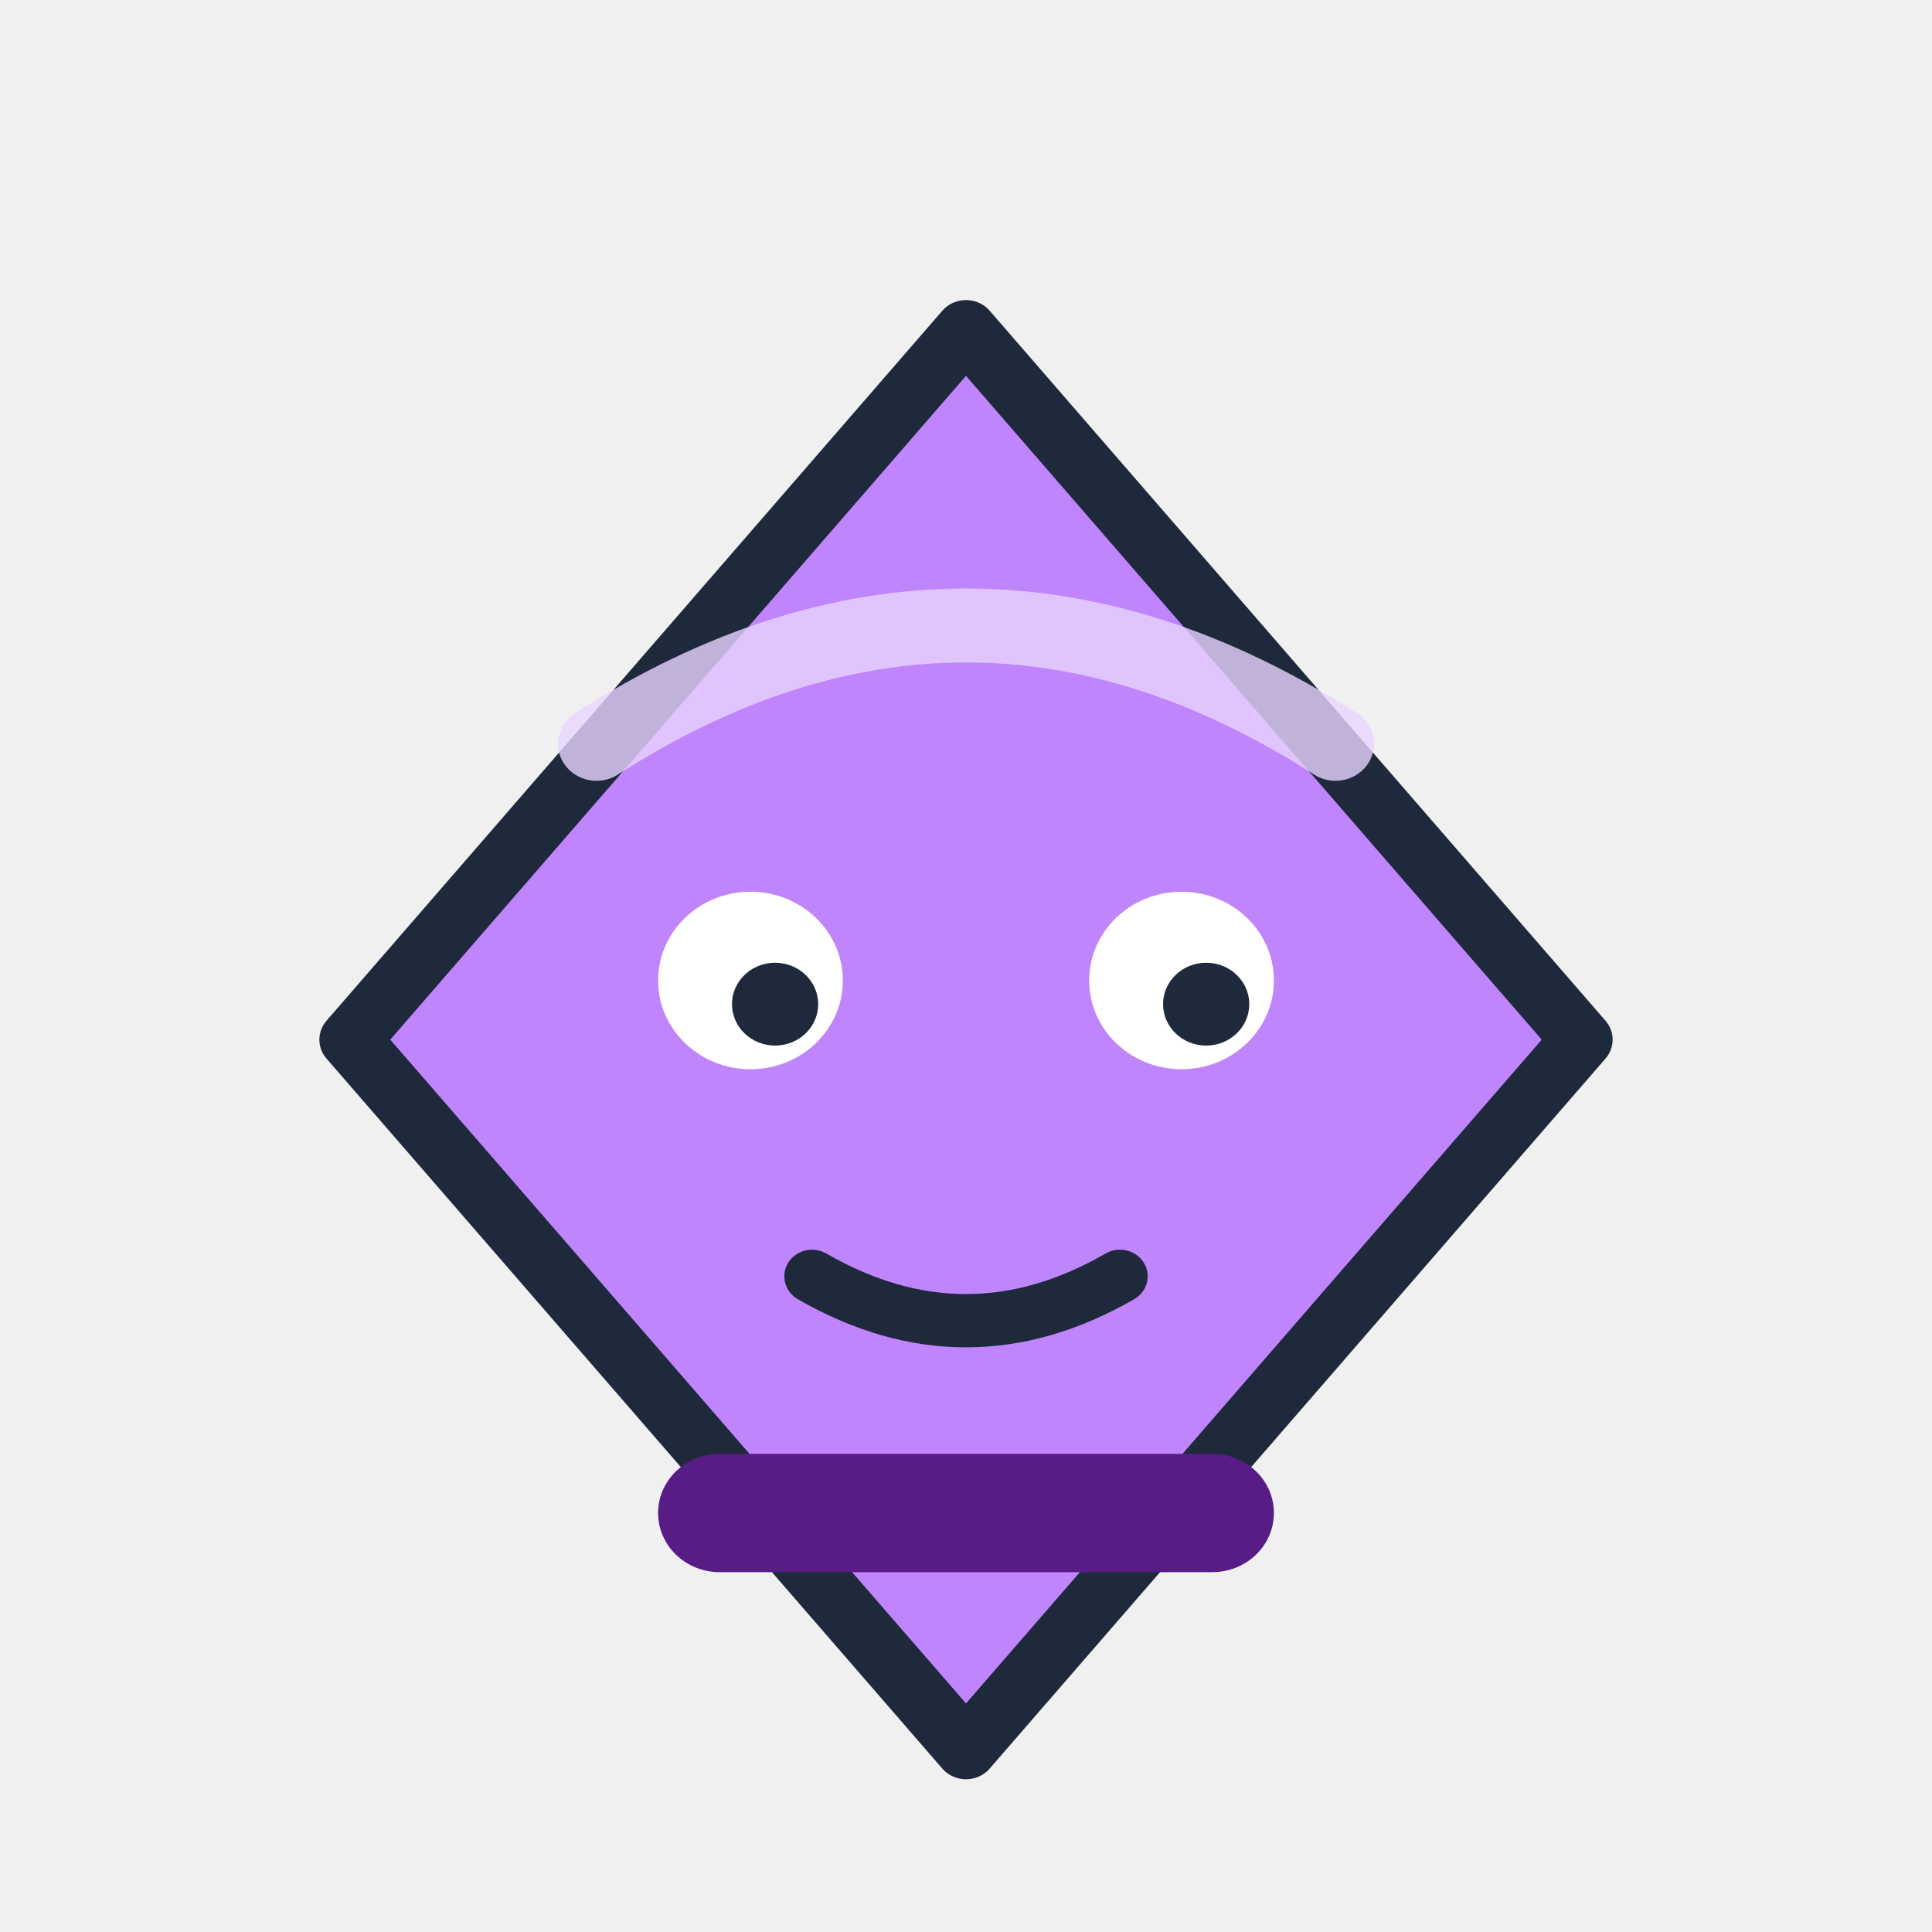
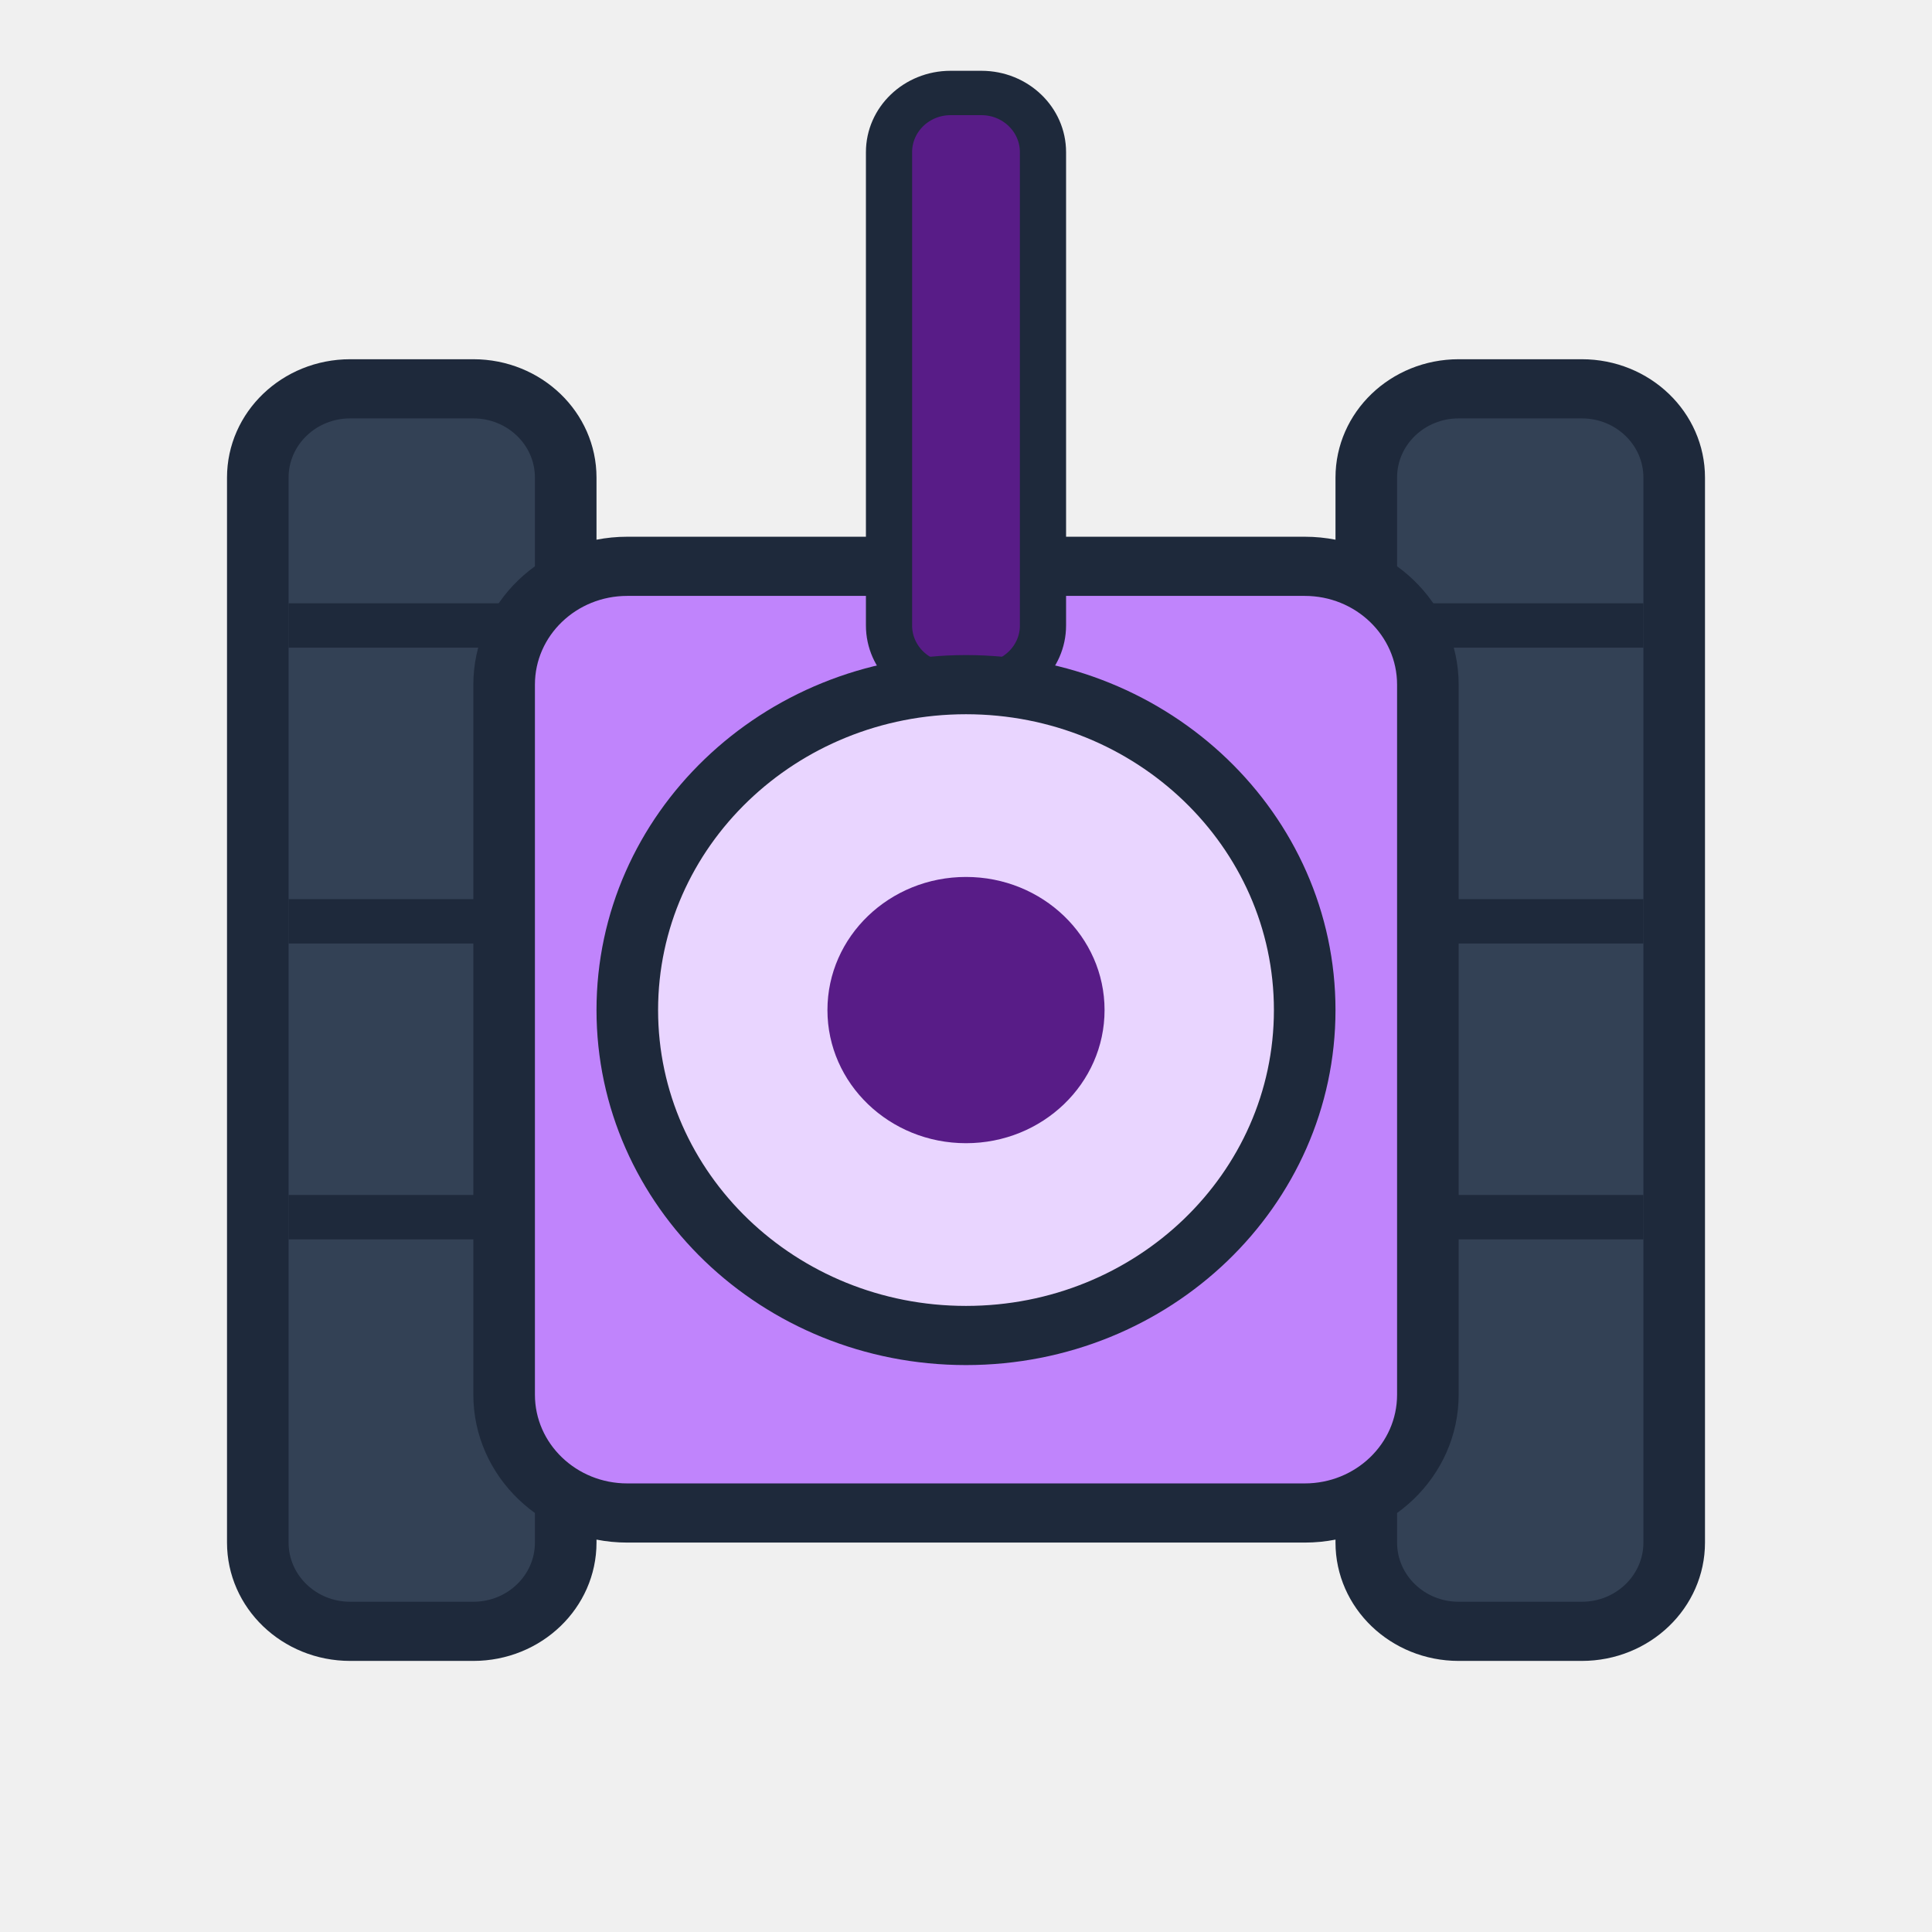
<svg xmlns="http://www.w3.org/2000/svg" viewBox="0 0 64 64" width="64" height="64">
  <g transform="translate(32 56) scale(1.02 0.98) translate(-32 -56)">
    <g id="unit-tank">
-       <polygon points="32,10 52,34 32,58 12,34" fill="#C084FC" stroke="#1E293B" stroke-width="2" stroke-linejoin="round" />
-       <path d="M 20 24 Q 32 16 44 24" fill="none" stroke="#E9D5FF" stroke-width="2.5" stroke-linecap="round" opacity="0.8" />
-       <circle cx="25" cy="32" r="3" fill="#FFFFFF" />
-       <circle cx="25.8" cy="32.8" r="1.4" fill="#1E293B" />
-       <circle cx="39" cy="32" r="3" fill="#FFFFFF" />
-       <circle cx="39.8" cy="32.8" r="1.4" fill="#1E293B" />
-       <path d="M 27 42 Q 32 45 37 42" fill="none" stroke="#1E293B" stroke-width="1.8" stroke-linecap="round" />
-       <rect x="22" y="48" width="20" height="4" rx="2" fill="#581C87" />
+       <rect x="9" y="12" width="10" height="42" rx="3" fill="#334155" stroke="#1E293B" stroke-width="2" />
+       <line x1="10" y1="20" x2="18" y2="20" stroke="#1E293B" stroke-width="1.5" />
+       <line x1="10" y1="30" x2="18" y2="30" stroke="#1E293B" stroke-width="1.5" />
+       <line x1="10" y1="40" x2="18" y2="40" stroke="#1E293B" stroke-width="1.5" />
+       <rect x="45" y="12" width="10" height="42" rx="3" fill="#334155" stroke="#1E293B" stroke-width="2" />
+       <line x1="46" y1="20" x2="54" y2="20" stroke="#1E293B" stroke-width="1.5" />
+       <line x1="46" y1="30" x2="54" y2="30" stroke="#1E293B" stroke-width="1.5" />
+       <line x1="46" y1="40" x2="54" y2="40" stroke="#1E293B" stroke-width="1.5" />
+       <rect x="17" y="18" width="30" height="32" rx="4" fill="#C084FC" stroke="#1E293B" stroke-width="2" />
+       <rect x="29.5" y="2" width="5" height="20" rx="2" fill="#581C87" stroke="#1E293B" stroke-width="1.5" />
+       <circle cx="32" cy="33" r="11" fill="#E9D5FF" stroke="#1E293B" stroke-width="2" />
+       <circle cx="32" cy="33" r="4.5" fill="#581C87" />
    </g>
  </g>
</svg>
